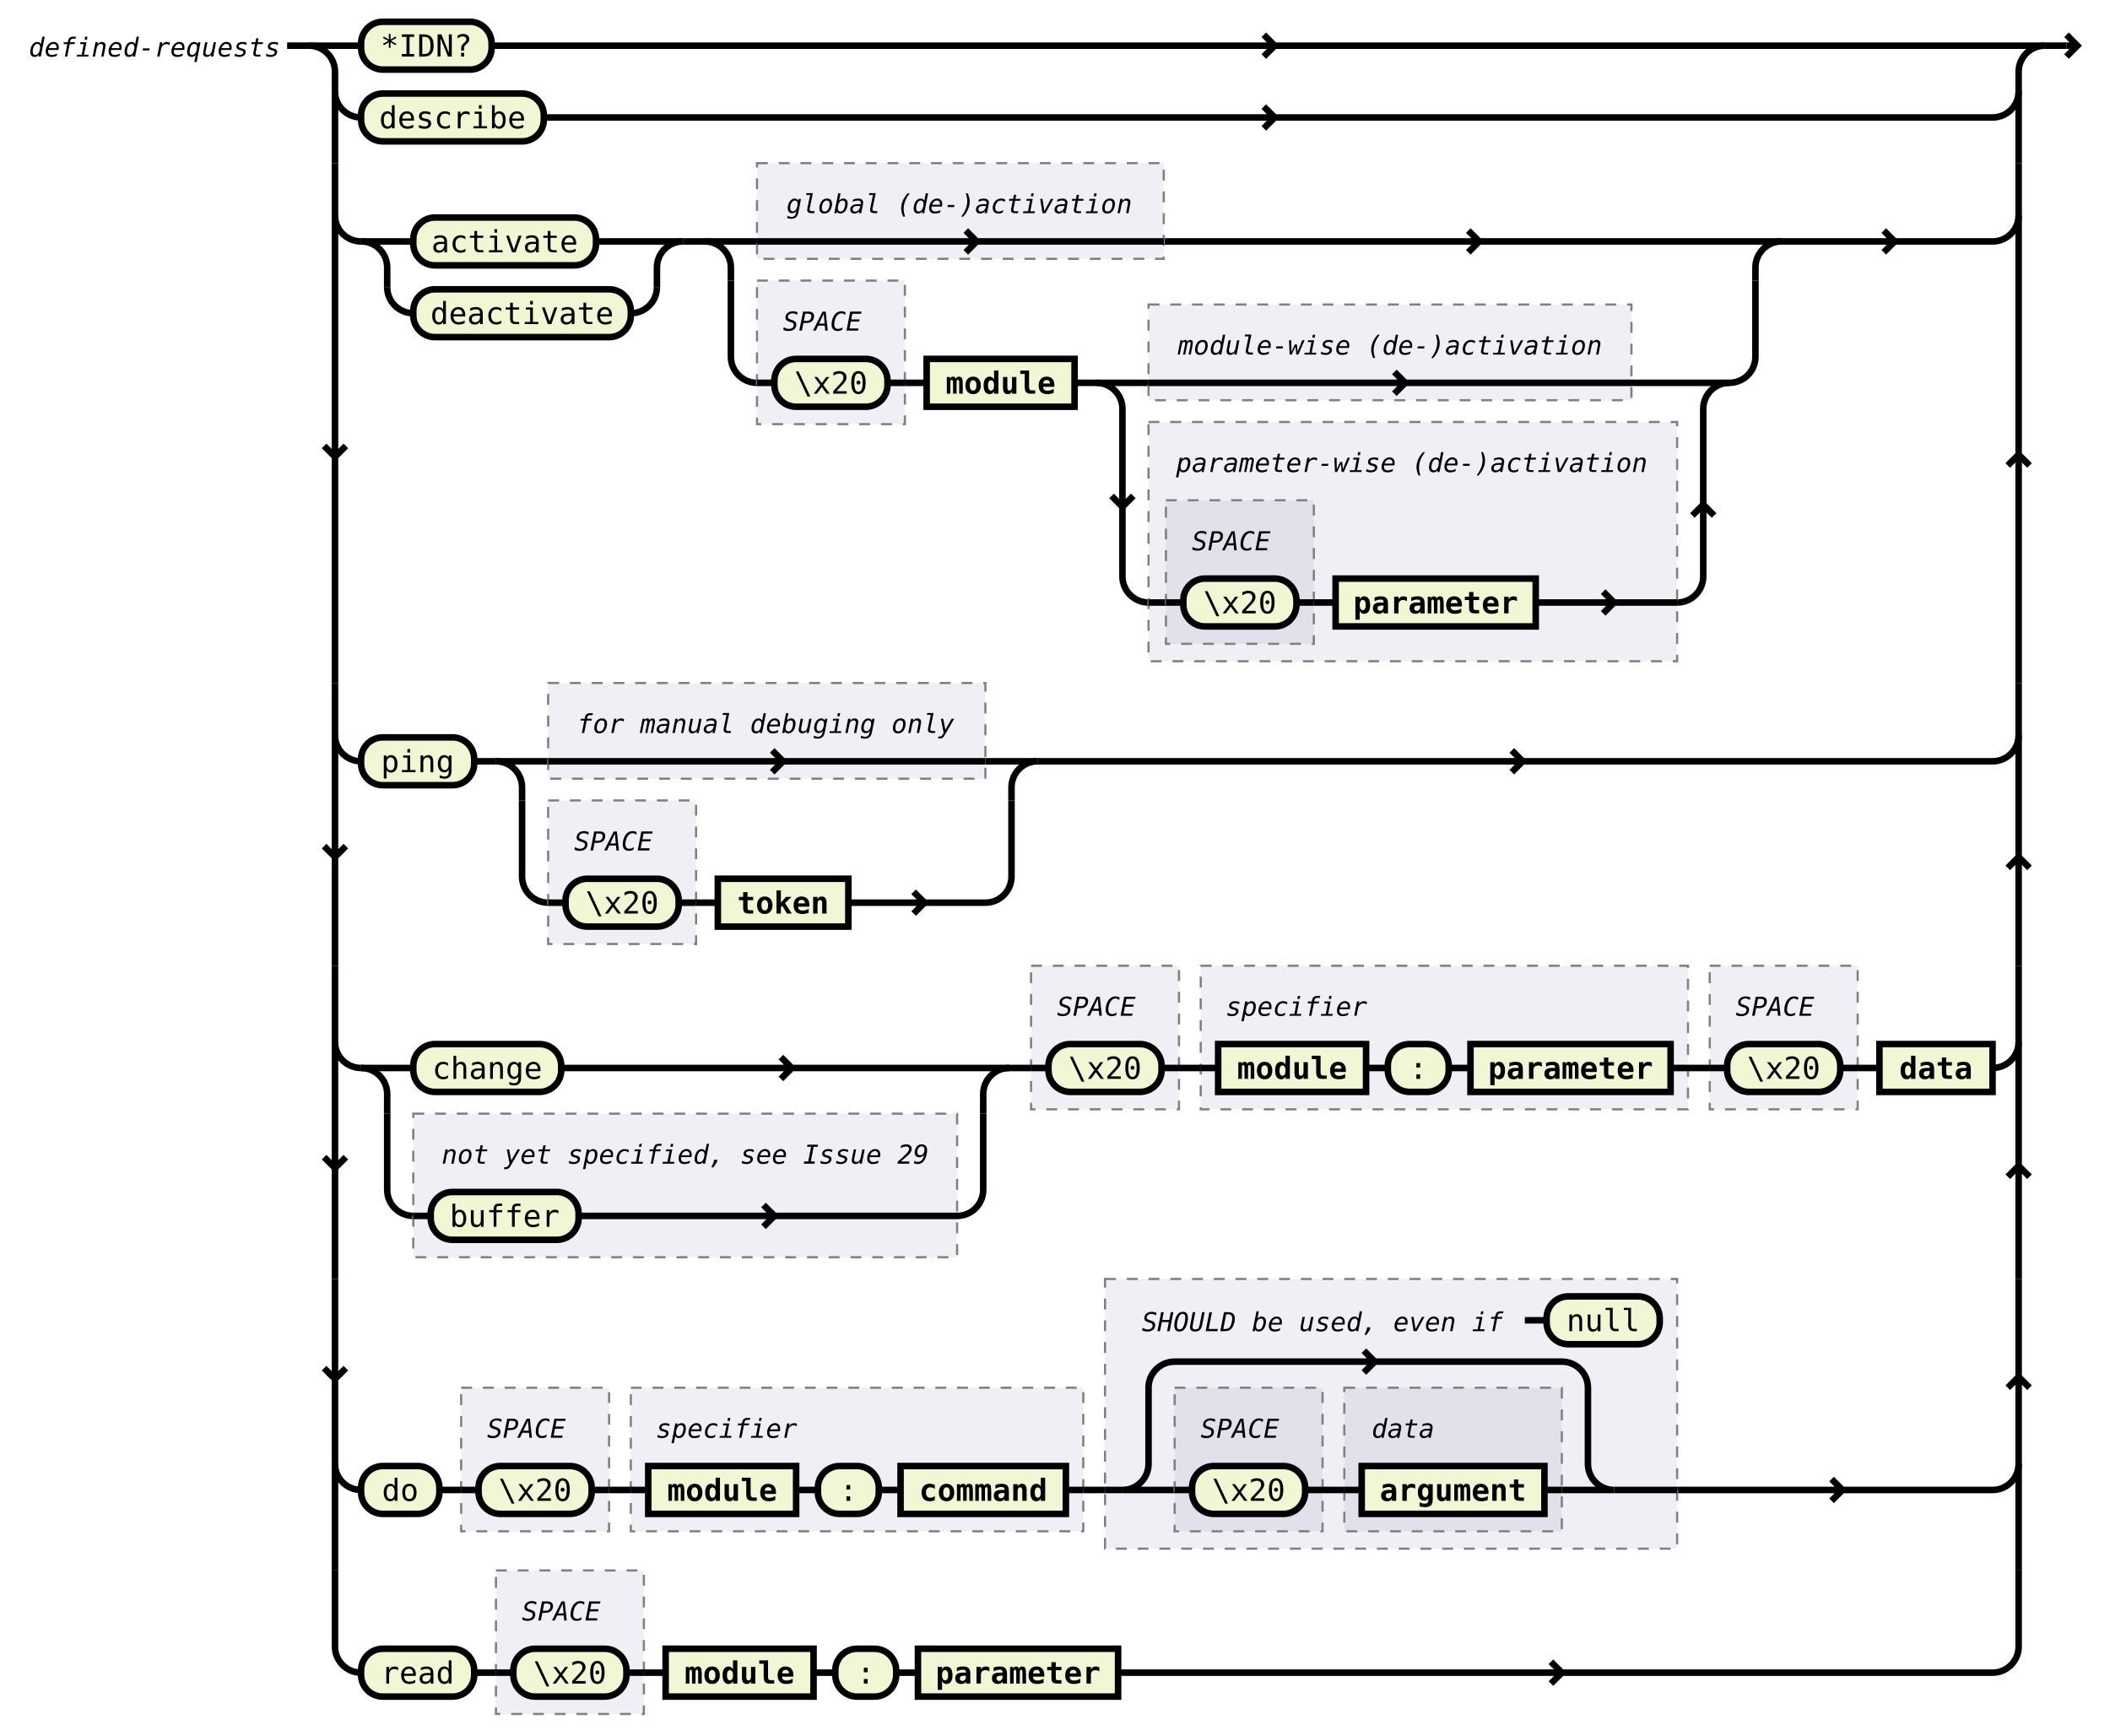
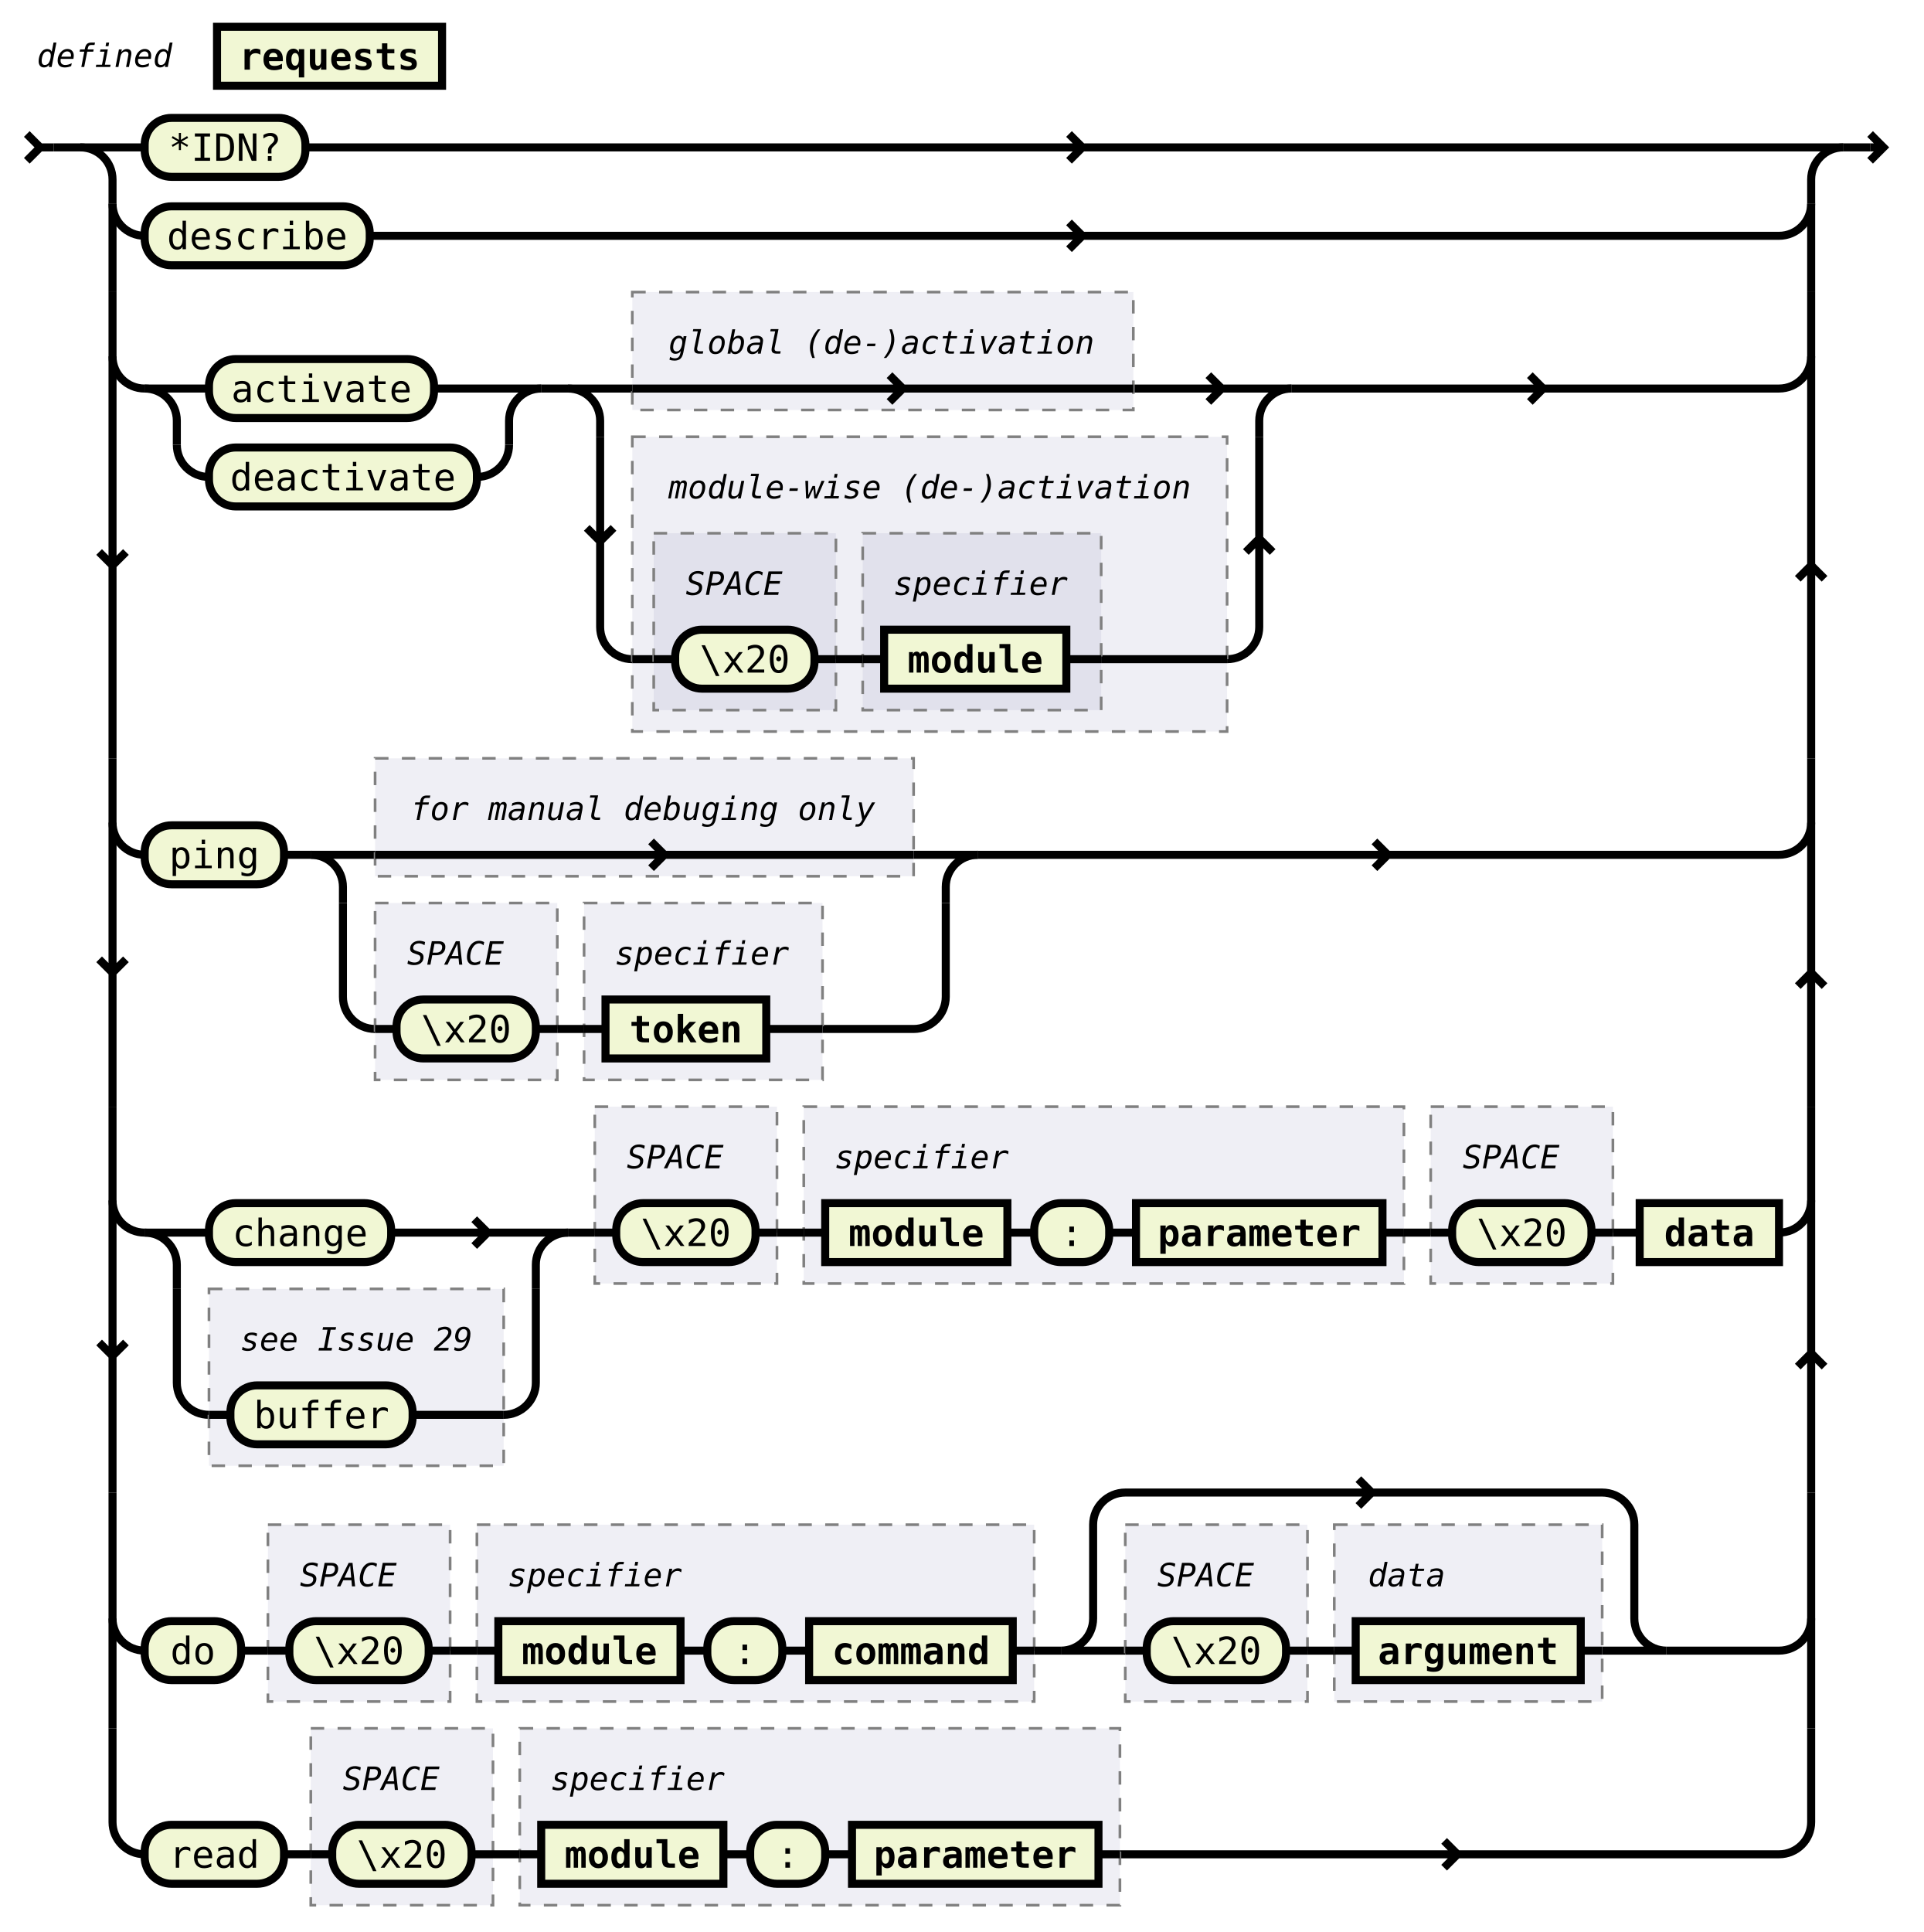
- <svg xmlns="http://www.w3.org/2000/svg" class="railroad" viewBox="0 0 970 798" width="970">
+ <svg xmlns="http://www.w3.org/2000/svg" class="railroad" viewBox="0 0 718 721" width="574pt">
  <style type="text/css">

    svg.railroad {
        background-color: hsl(30, 20%, 95%);
        background-size: 15px 15px;
        background-image: linear-gradient(to right, rgba(30, 30, 30, .05) 1px, transparent 1px),
                          linear-gradient(to bottom, rgba(30, 30, 30, .05) 1px, transparent 1px);
    }

    svg.railroad path {
        stroke-width: 3px;
        stroke: black;
        fill: transparent;
    }

    svg.railroad .debug {
        stroke-width: 1px;
        stroke: red;
    }

    svg.railroad text {
        font: 14px monospace;
        text-anchor: middle;
    }

    svg.railroad .nonterminal text {
        font-weight: bold;
    }

    svg.railroad text.comment {
        font: italic 12px monospace;
    }

    svg.railroad rect {
        stroke-width: 3px;
        stroke: black;
        fill:hsl(-290, 70%, 90%);
    }

    svg.railroad g.labeledbox &gt; rect {
        stroke-width: 1px;
        stroke: grey;
        stroke-dasharray: 5px;
        fill:rgba(90, 90, 150, .1);
    }</style>
-   <g class="sequence">
+   <g class="verticalgrid">
+     <g class="horizontalgrid">
+       <g>
+         <text class="comment" x="39" y="25">
+ defined</text>
+       </g>
+       <g class="nonterminal">
+         <rect height="22" width="84" x="81" y="10" />
+         <text x="123" y="26">
+ requests</text>
+       </g>
+     </g>
    <g class="sequence">
-       <g>
-         <text class="comment" x="71" y="26">
- defined-requests</text>
-       </g>
-       <g class="choice">
-         <path d=" M 142 21 h 24 m 60 0 h 714 m -354 0 l -5 -5 m 0 10 l 5 -5 m 354 0" />
-         <g class="terminal">
-           <rect height="22" rx="10" ry="10" width="60" x="166" y="10" />
-           <text x="196" y="26">
+       <path d=" M 10 50 l 5 5 l -5 5 m 5 -5 h 5" />
+       <g class="sequence">
+         <g class="choice">
+           <path d=" M 30 55 h 24 m 60 0 h 574 m -284 0 l -5 -5 m 0 10 l 5 -5 m 284 0" />
+           <g class="terminal">
+             <rect height="22" rx="10" ry="10" width="60" x="54" y="44" />
+             <text x="84" y="60">
*IDN?</text>
-         </g>
-         <path d=" M 142 21 a 12 12 0 0 1 12 12 v 9 m 774 0 v -9 a 12 12 0 0 1 12 -12" />
-         <path d=" M 154 42 v 33 m 774 0 v -33" />
-         <path d=" M 154 99 v 215 m 0 -104 l -5 -5 m 10 0 l -5 5 m 0 104 m 774 0 v -215 m 0 110 l -5 5 m 10 0 l -5 -5 m 0 -110" />
-         <path d=" M 154 338 v 106 m 0 -50 l -5 -5 m 10 0 l -5 5 m 0 50 m 774 0 v -106 m 0 56 l -5 5 m 10 0 l -5 -5 m 0 -56" />
-         <path d=" M 154 479 v 109 m 0 -51 l -5 -5 m 10 0 l -5 5 m 0 51 m 774 0 v -109 m 0 57 l -5 5 m 10 0 l -5 -5 m 0 -57" />
-         <path d=" M 154 673 v 49 m 774 0 v -49" />
-         <path d=" M 154 42 v 0 a 12 12 0 0 0 12 12 m 84 0 h 666 m -330 0 l -5 -5 m 0 10 l 5 -5 m 330 0 a 12 12 0 0 0 12 -12 v 0" />
-         <g class="terminal">
-           <rect height="22" rx="10" ry="10" width="84" x="166" y="43" />
-           <text x="208" y="59">
+           </g>
+           <path d=" M 30 55 a 12 12 0 0 1 12 12 v 9 m 634 0 v -9 a 12 12 0 0 1 12 -12" />
+           <path d=" M 42 76 v 33 m 634 0 v -33" />
+           <path d=" M 42 133 v 150 m 0 -72 l -5 -5 m 10 0 l -5 5 m 0 72 m 634 0 v -150 m 0 78 l -5 5 m 10 0 l -5 -5 m 0 -78" />
+           <path d=" M 42 307 v 106 m 0 -50 l -5 -5 m 10 0 l -5 5 m 0 50 m 634 0 v -106 m 0 56 l -5 5 m 10 0 l -5 -5 m 0 -56" />
+           <path d=" M 42 448 v 109 m 0 -51 l -5 -5 m 10 0 l -5 5 m 0 51 m 634 0 v -109 m 0 57 l -5 5 m 10 0 l -5 -5 m 0 -57" />
+           <path d=" M 42 604 v 41 m 634 0 v -41" />
+           <path d=" M 42 76 v 0 a 12 12 0 0 0 12 12 m 84 0 h 526 m -260 0 l -5 -5 m 0 10 l 5 -5 m 260 0 a 12 12 0 0 0 12 -12 v 0" />
+           <g class="terminal">
+             <rect height="22" rx="10" ry="10" width="84" x="54" y="77" />
+             <text x="96" y="93">
describe</text>
-         </g>
-         <path d=" M 154 75 v 24 a 12 12 0 0 0 12 12 m 653 0 h 97 m -45 0 l -5 -5 m 0 10 l 5 -5 m 45 0 a 12 12 0 0 0 12 -12 v -24" />
-         <g class="sequence">
-           <g class="choice">
-             <path d=" M 166 111 h 24 m 84 0 h 40" />
-             <g class="terminal">
-               <rect height="22" rx="10" ry="10" width="84" x="190" y="100" />
-               <text x="232" y="116">
+           </g>
+           <path d=" M 42 109 v 24 a 12 12 0 0 0 12 12 m 428 0 h 182 m -88 0 l -5 -5 m 0 10 l 5 -5 m 88 0 a 12 12 0 0 0 12 -12 v -24" />
+           <g class="sequence">
+             <g class="choice">
+               <path d=" M 54 145 h 24 m 84 0 h 40" />
+               <g class="terminal">
+                 <rect height="22" rx="10" ry="10" width="84" x="78" y="134" />
+                 <text x="120" y="150">
activate</text>
-             </g>
-             <path d=" M 166 111 a 12 12 0 0 1 12 12 v 9 m 124 0 v -9 a 12 12 0 0 1 12 -12" />
-             <path d=" M 178 132 v 0 a 12 12 0 0 0 12 12 m 100 0 h 0 a 12 12 0 0 0 12 -12 v 0" />
-             <g class="terminal">
-               <rect height="22" rx="10" ry="10" width="100" x="190" y="133" />
-               <text x="240" y="149">
+               </g>
+               <path d=" M 54 145 a 12 12 0 0 1 12 12 v 9 m 124 0 v -9 a 12 12 0 0 1 12 -12" />
+               <path d=" M 66 166 v 0 a 12 12 0 0 0 12 12 m 100 0 h 0 a 12 12 0 0 0 12 -12 v 0" />
+               <g class="terminal">
+                 <rect height="22" rx="10" ry="10" width="100" x="78" y="167" />
+                 <text x="128" y="183">
deactivate</text>
-             </g>
-           </g>
-           <g class="choice">
-             <path d=" M 324 111 h 24 m 187 0 h 284 m -139 0 l -5 -5 m 0 10 l 5 -5 m 139 0" />
-             <g class="labeledbox">
-               <rect height="44" width="187" x="348" y="75" />
-               <path d=" M 348 111 h 8 m 0 0 h 179 m -86 0 l -5 -5 m 0 10 l 5 -5 m 86 0" />
-               <g>
-                 <text class="comment" x="441" y="98">
+               </g>
+             </g>
+             <g class="choice">
+               <path d=" M 212 145 h 24 m 187 0 h 59 m -26 0 l -5 -5 m 0 10 l 5 -5 m 26 0" />
+               <g class="labeledbox">
+                 <rect height="44" width="187" x="236" y="109" />
+                 <path d=" M 236 145 h 8 m 0 0 h 179 m -86 0 l -5 -5 m 0 10 l 5 -5 m 86 0" />
+                 <g>
+                   <text class="comment" x="329" y="132">
global (de-)activation</text>
-               </g>
-               <g />
-             </g>
-             <path d=" M 324 111 a 12 12 0 0 1 12 12 v 6 m 471 0 v -6 a 12 12 0 0 1 12 -12" />
-             <path d=" M 336 129 v 35 a 12 12 0 0 0 12 12 m 447 0 h 0 a 12 12 0 0 0 12 -12 v -35" />
-             <g class="sequence">
+                 </g>
+                 <g />
+               </g>
+               <path d=" M 212 145 a 12 12 0 0 1 12 12 v 6 m 246 0 v -6 a 12 12 0 0 1 12 -12" />
+               <path d=" M 224 163 v 71 m 0 -32 l -5 -5 m 10 0 l -5 5 m 0 32 a 12 12 0 0 0 12 12 m 222 0 h 0 a 12 12 0 0 0 12 -12 v -71 m 0 38 l -5 5 m 10 0 l -5 -5 m 0 -38" />
              <g class="labeledbox">
-                 <rect height="66" width="68" x="348" y="129" />
-                 <path d=" M 348 176 h 8 m 52 0 h 8" />
+                 <rect height="110" width="222" x="236" y="163" />
+                 <path d=" M 236 246 h 8 m 167 0 h 47" />
                <g>
-                   <text class="comment" x="378" y="152">
- SPACE</text>
-                 </g>
-                 <g class="terminal">
-                   <rect height="22" rx="10" ry="10" width="52" x="356" y="165" />
-                   <text x="382" y="181">
- \x20</text>
-                 </g>
-               </g>
-               <g class="nonterminal">
-                 <rect height="22" width="68" x="426" y="165" />
-                 <text x="460" y="181">
- module</text>
-               </g>
-               <g class="choice">
-                 <path d=" M 504 176 h 24 m 222 0 h 45" />
-                 <g class="labeledbox">
-                   <rect height="44" width="222" x="528" y="140" />
-                   <path d=" M 528 176 h 8 m 0 0 h 214 m -104 0 l -5 -5 m 0 10 l 5 -5 m 104 0" />
-                   <g>
-                     <text class="comment" x="639" y="163">
+                   <text class="comment" x="347" y="186">
module-wise (de-)activation</text>
-                   </g>
-                   <g />
-                 </g>
-                 <path d=" M 504 176 a 12 12 0 0 1 12 12 v 6 m 267 0 v -6 a 12 12 0 0 1 12 -12" />
-                 <path d=" M 516 194 v 71 m 0 -32 l -5 -5 m 10 0 l -5 5 m 0 32 a 12 12 0 0 0 12 12 m 243 0 h 0 a 12 12 0 0 0 12 -12 v -71 m 0 38 l -5 5 m 10 0 l -5 -5 m 0 -38" />
-                 <g class="labeledbox">
-                   <rect height="110" width="243" x="528" y="194" />
-                   <path d=" M 528 277 h 8 m 170 0 h 65 m -29 0 l -5 -5 m 0 10 l 5 -5 m 29 0" />
-                   <g>
-                     <text class="comment" x="649" y="217">
- parameter-wise (de-)activation</text>
-                   </g>
-                   <g class="sequence">
-                     <g class="labeledbox">
-                       <rect height="66" width="68" x="536" y="230" />
-                       <path d=" M 536 277 h 8 m 52 0 h 8" />
-                       <g>
-                         <text class="comment" x="566" y="253">
- SPACE</text>
-                       </g>
-                       <g class="terminal">
-                         <rect height="22" rx="10" ry="10" width="52" x="544" y="266" />
-                         <text x="570" y="282">
- \x20</text>
-                       </g>
+                 </g>
+                 <g class="sequence">
+                   <g class="labeledbox">
+                     <rect height="66" width="68" x="244" y="199" />
+                     <path d=" M 244 246 h 8 m 52 0 h 8" />
+                     <g>
+                       <text class="comment" x="274" y="222">
+ SPACE</text>
+                     </g>
+                     <g class="terminal">
+                       <rect height="22" rx="10" ry="10" width="52" x="252" y="235" />
+                       <text x="278" y="251">
+ \x20</text>
+                     </g>
+                   </g>
+                   <g class="labeledbox">
+                     <rect height="66" width="89" x="322" y="199" />
+                     <path d=" M 322 246 h 8 m 68 0 h 13" />
+                     <g>
+                       <text class="comment" x="366" y="222">
+ specifier</text>
                    </g>
                    <g class="nonterminal">
-                       <rect height="22" width="92" x="614" y="266" />
-                       <text x="660" y="282">
- parameter</text>
+                       <rect height="22" width="68" x="330" y="235" />
+                       <text x="364" y="251">
+ module</text>
                    </g>
-                     <path d=" M 604 277 h 10" />
-                   </g>
-                 </g>
-               </g>
-               <path d=" M 416 176 h 10" />
-               <path d=" M 494 176 h 10" />
-             </g>
-           </g>
-           <path d=" M 314 111 h 10" />
-         </g>
-         <path d=" M 154 314 v 24 a 12 12 0 0 0 12 12 m 311 0 h 439 m -216 0 l -5 -5 m 0 10 l 5 -5 m 216 0 a 12 12 0 0 0 12 -12 v -24" />
-         <g class="sequence">
-           <g class="terminal">
-             <rect height="22" rx="10" ry="10" width="52" x="166" y="339" />
-             <text x="192" y="355">
+                   </g>
+                   <path d=" M 312 246 h 10" />
+                 </g>
+               </g>
+             </g>
+             <path d=" M 202 145 h 10" />
+           </g>
+           <path d=" M 42 283 v 24 a 12 12 0 0 0 12 12 m 311 0 h 299 m -146 0 l -5 -5 m 0 10 l 5 -5 m 146 0 a 12 12 0 0 0 12 -12 v -24" />
+           <g class="sequence">
+             <g class="terminal">
+               <rect height="22" rx="10" ry="10" width="52" x="54" y="308" />
+               <text x="80" y="324">
ping</text>
-           </g>
-           <g class="choice">
-             <path d=" M 228 350 h 24 m 201 0 h 24" />
-             <g class="labeledbox">
-               <rect height="44" width="201" x="252" y="314" />
-               <path d=" M 252 350 h 8 m 0 0 h 193 m -93 0 l -5 -5 m 0 10 l 5 -5 m 93 0" />
-               <g>
-                 <text class="comment" x="352" y="337">
+             </g>
+             <g class="choice">
+               <path d=" M 116 319 h 24 m 201 0 h 24" />
+               <g class="labeledbox">
+                 <rect height="44" width="201" x="140" y="283" />
+                 <path d=" M 140 319 h 8 m 0 0 h 193 m -93 0 l -5 -5 m 0 10 l 5 -5 m 93 0" />
+                 <g>
+                   <text class="comment" x="240" y="306">
for manual debuging only</text>
-               </g>
-               <g />
-             </g>
-             <path d=" M 228 350 a 12 12 0 0 1 12 12 v 6 m 225 0 v -6 a 12 12 0 0 1 12 -12" />
-             <path d=" M 240 368 v 35 a 12 12 0 0 0 12 12 m 138 0 h 63 m -28 0 l -5 -5 m 0 10 l 5 -5 m 28 0 a 12 12 0 0 0 12 -12 v -35" />
-             <g class="sequence">
-               <g class="labeledbox">
-                 <rect height="66" width="68" x="252" y="368" />
-                 <path d=" M 252 415 h 8 m 52 0 h 8" />
-                 <g>
-                   <text class="comment" x="282" y="391">
- SPACE</text>
-                 </g>
-                 <g class="terminal">
-                   <rect height="22" rx="10" ry="10" width="52" x="260" y="404" />
-                   <text x="286" y="420">
- \x20</text>
-                 </g>
-               </g>
-               <g class="nonterminal">
-                 <rect height="22" width="60" x="330" y="404" />
-                 <text x="360" y="420">
- token</text>
-               </g>
-               <path d=" M 320 415 h 10" />
-             </g>
-           </g>
-           <path d=" M 218 350 h 10" />
-         </g>
-         <path d=" M 154 444 v 35 a 12 12 0 0 0 12 12 m 750 0 h 0 a 12 12 0 0 0 12 -12 v -35" />
-         <g class="sequence">
-           <g class="choice">
-             <path d=" M 166 491 h 24 m 68 0 h 206 m -100 0 l -5 -5 m 0 10 l 5 -5 m 100 0" />
-             <g class="terminal">
-               <rect height="22" rx="10" ry="10" width="68" x="190" y="480" />
-               <text x="224" y="496">
- change</text>
-             </g>
-             <path d=" M 166 491 a 12 12 0 0 1 12 12 v 9 m 274 0 v -9 a 12 12 0 0 1 12 -12" />
-             <path d=" M 178 512 v 35 a 12 12 0 0 0 12 12 m 250 0 h 0 a 12 12 0 0 0 12 -12 v -35" />
-             <g class="labeledbox">
-               <rect height="66" width="250" x="190" y="512" />
-               <path d=" M 190 559 h 8 m 68 0 h 174 m -84 0 l -5 -5 m 0 10 l 5 -5 m 84 0" />
-               <g>
-                 <text class="comment" x="315" y="535">
- not yet specified, see Issue 29</text>
-               </g>
-               <g class="terminal">
-                 <rect height="22" rx="10" ry="10" width="68" x="198" y="548" />
-                 <text x="232" y="564">
- buffer</text>
-               </g>
-             </g>
-           </g>
-           <g class="labeledbox">
-             <rect height="66" width="68" x="474" y="444" />
-             <path d=" M 474 491 h 8 m 52 0 h 8" />
-             <g>
-               <text class="comment" x="504" y="467">
- SPACE</text>
-             </g>
-             <g class="terminal">
-               <rect height="22" rx="10" ry="10" width="52" x="482" y="480" />
-               <text x="508" y="496">
- \x20</text>
-             </g>
-           </g>
-           <g class="labeledbox">
-             <rect height="66" width="224" x="552" y="444" />
-             <path d=" M 552 491 h 8 m 208 0 h 8" />
-             <g>
-               <text class="comment" x="596" y="467">
- specifier</text>
-             </g>
-             <g class="sequence">
-               <g class="nonterminal">
-                 <rect height="22" width="68" x="560" y="480" />
-                 <text x="594" y="496">
- module</text>
-               </g>
-               <g class="terminal">
-                 <rect height="22" rx="10" ry="10" width="28" x="638" y="480" />
-                 <text x="652" y="496">
- :</text>
-               </g>
-               <g class="nonterminal">
-                 <rect height="22" width="92" x="676" y="480" />
-                 <text x="722" y="496">
- parameter</text>
-               </g>
-               <path d=" M 628 491 h 10" />
-               <path d=" M 666 491 h 10" />
-             </g>
-           </g>
-           <g class="labeledbox">
-             <rect height="66" width="68" x="786" y="444" />
-             <path d=" M 786 491 h 8 m 52 0 h 8" />
-             <g>
-               <text class="comment" x="816" y="467">
- SPACE</text>
-             </g>
-             <g class="terminal">
-               <rect height="22" rx="10" ry="10" width="52" x="794" y="480" />
-               <text x="820" y="496">
- \x20</text>
-             </g>
-           </g>
-           <g class="nonterminal">
-             <rect height="22" width="52" x="864" y="480" />
-             <text x="890" y="496">
- data</text>
-           </g>
-           <path d=" M 464 491 h 10" />
-           <path d=" M 542 491 h 10" />
-           <path d=" M 776 491 h 10" />
-           <path d=" M 854 491 h 10" />
-         </g>
-         <path d=" M 154 588 v 85 m 0 -39 l -5 -5 m 10 0 l -5 5 m 0 39 a 12 12 0 0 0 12 12 m 605 0 h 145 m -69 0 l -5 -5 m 0 10 l 5 -5 m 69 0 a 12 12 0 0 0 12 -12 v -85 m 0 45 l -5 5 m 10 0 l -5 -5 m 0 -45" />
-         <g class="sequence">
-           <g class="terminal">
-             <rect height="22" rx="10" ry="10" width="36" x="166" y="674" />
-             <text x="184" y="690">
- do</text>
-           </g>
-           <g class="labeledbox">
-             <rect height="66" width="68" x="212" y="638" />
-             <path d=" M 212 685 h 8 m 52 0 h 8" />
-             <g>
-               <text class="comment" x="242" y="661">
- SPACE</text>
-             </g>
-             <g class="terminal">
-               <rect height="22" rx="10" ry="10" width="52" x="220" y="674" />
-               <text x="246" y="690">
- \x20</text>
-             </g>
-           </g>
-           <g class="labeledbox">
-             <rect height="66" width="208" x="290" y="638" />
-             <path d=" M 290 685 h 8 m 192 0 h 8" />
-             <g>
-               <text class="comment" x="334" y="661">
- specifier</text>
-             </g>
-             <g class="sequence">
-               <g class="nonterminal">
-                 <rect height="22" width="68" x="298" y="674" />
-                 <text x="332" y="690">
- module</text>
-               </g>
-               <g class="terminal">
-                 <rect height="22" rx="10" ry="10" width="28" x="376" y="674" />
-                 <text x="390" y="690">
- :</text>
-               </g>
-               <g class="nonterminal">
-                 <rect height="22" width="76" x="414" y="674" />
-                 <text x="452" y="690">
- command</text>
-               </g>
-               <path d=" M 366 685 h 10" />
-               <path d=" M 404 685 h 10" />
-             </g>
-           </g>
-           <g class="labeledbox">
-             <rect height="124" width="263" x="508" y="588" />
-             <path d=" M 508 685 h 8 m 226 0 h 29" />
-             <g class="sequence">
-               <g>
-                 <text class="comment" x="608" y="612">
- SHOULD be used, even if </text>
-               </g>
-               <g class="terminal">
-                 <rect height="22" rx="10" ry="10" width="52" x="711" y="596" />
-                 <text x="737" y="612">
- null</text>
-               </g>
-               <path d=" M 701 607 h 10" />
-             </g>
-             <g class="optional">
-               <path d=" M 516 685 h 24 m -24 0 a 12 12 0 0 0 12 -12 v -35 a 12 12 0 0 1 12 -12 h 178 m -86 0 l -5 -5 m 0 10 l 5 -5 m 86 0 a 12 12 0 0 1 12 12 v 35 a 12 12 0 0 0 12 12 h -24" />
+                 </g>
+                 <g />
+               </g>
+               <path d=" M 116 319 a 12 12 0 0 1 12 12 v 6 m 225 0 v -6 a 12 12 0 0 1 12 -12" />
+               <path d=" M 128 337 v 35 a 12 12 0 0 0 12 12 m 167 0 h 34 a 12 12 0 0 0 12 -12 v -35" />
              <g class="sequence">
                <g class="labeledbox">
-                   <rect height="66" width="68" x="540" y="638" />
-                   <path d=" M 540 685 h 8 m 52 0 h 8" />
+                   <rect height="66" width="68" x="140" y="337" />
+                   <path d=" M 140 384 h 8 m 52 0 h 8" />
                  <g>
-                     <text class="comment" x="570" y="661">
+                     <text class="comment" x="170" y="360">
SPACE</text>
                  </g>
                  <g class="terminal">
-                     <rect height="22" rx="10" ry="10" width="52" x="548" y="674" />
-                     <text x="574" y="690">
+                     <rect height="22" rx="10" ry="10" width="52" x="148" y="373" />
+                     <text x="174" y="389">
\x20</text>
                  </g>
                </g>
                <g class="labeledbox">
-                   <rect height="66" width="100" x="618" y="638" />
-                   <path d=" M 618 685 h 8 m 84 0 h 8" />
+                   <rect height="66" width="89" x="218" y="337" />
+                   <path d=" M 218 384 h 8 m 60 0 h 21" />
                  <g>
-                     <text class="comment" x="645" y="661">
+                     <text class="comment" x="262" y="360">
+ specifier</text>
+                   </g>
+                   <g class="nonterminal">
+                     <rect height="22" width="60" x="226" y="373" />
+                     <text x="256" y="389">
+ token</text>
+                   </g>
+                 </g>
+                 <path d=" M 208 384 h 10" />
+               </g>
+             </g>
+             <path d=" M 106 319 h 10" />
+           </g>
+           <path d=" M 42 413 v 35 a 12 12 0 0 0 12 12 m 610 0 h 0 a 12 12 0 0 0 12 -12 v -35" />
+           <g class="sequence">
+             <g class="choice">
+               <path d=" M 54 460 h 24 m 68 0 h 66 m -30 0 l -5 -5 m 0 10 l 5 -5 m 30 0" />
+               <g class="terminal">
+                 <rect height="22" rx="10" ry="10" width="68" x="78" y="449" />
+                 <text x="112" y="465">
+ change</text>
+               </g>
+               <path d=" M 54 460 a 12 12 0 0 1 12 12 v 9 m 134 0 v -9 a 12 12 0 0 1 12 -12" />
+               <path d=" M 66 481 v 35 a 12 12 0 0 0 12 12 m 110 0 h 0 a 12 12 0 0 0 12 -12 v -35" />
+               <g class="labeledbox">
+                 <rect height="66" width="110" x="78" y="481" />
+                 <path d=" M 78 528 h 8 m 68 0 h 34" />
+                 <g>
+                   <text class="comment" x="133" y="504">
+ see Issue 29</text>
+                 </g>
+                 <g class="terminal">
+                   <rect height="22" rx="10" ry="10" width="68" x="86" y="517" />
+                   <text x="120" y="533">
+ buffer</text>
+                 </g>
+               </g>
+             </g>
+             <g class="labeledbox">
+               <rect height="66" width="68" x="222" y="413" />
+               <path d=" M 222 460 h 8 m 52 0 h 8" />
+               <g>
+                 <text class="comment" x="252" y="436">
+ SPACE</text>
+               </g>
+               <g class="terminal">
+                 <rect height="22" rx="10" ry="10" width="52" x="230" y="449" />
+                 <text x="256" y="465">
+ \x20</text>
+               </g>
+             </g>
+             <g class="labeledbox">
+               <rect height="66" width="224" x="300" y="413" />
+               <path d=" M 300 460 h 8 m 208 0 h 8" />
+               <g>
+                 <text class="comment" x="344" y="436">
+ specifier</text>
+               </g>
+               <g class="sequence">
+                 <g class="nonterminal">
+                   <rect height="22" width="68" x="308" y="449" />
+                   <text x="342" y="465">
+ module</text>
+                 </g>
+                 <g class="terminal">
+                   <rect height="22" rx="10" ry="10" width="28" x="386" y="449" />
+                   <text x="400" y="465">
+ :</text>
+                 </g>
+                 <g class="nonterminal">
+                   <rect height="22" width="92" x="424" y="449" />
+                   <text x="470" y="465">
+ parameter</text>
+                 </g>
+                 <path d=" M 376 460 h 10" />
+                 <path d=" M 414 460 h 10" />
+               </g>
+             </g>
+             <g class="labeledbox">
+               <rect height="66" width="68" x="534" y="413" />
+               <path d=" M 534 460 h 8 m 52 0 h 8" />
+               <g>
+                 <text class="comment" x="564" y="436">
+ SPACE</text>
+               </g>
+               <g class="terminal">
+                 <rect height="22" rx="10" ry="10" width="52" x="542" y="449" />
+                 <text x="568" y="465">
+ \x20</text>
+               </g>
+             </g>
+             <g class="nonterminal">
+               <rect height="22" width="52" x="612" y="449" />
+               <text x="638" y="465">
data</text>
+             </g>
+             <path d=" M 212 460 h 10" />
+             <path d=" M 290 460 h 10" />
+             <path d=" M 524 460 h 10" />
+             <path d=" M 602 460 h 10" />
+           </g>
+           <path d=" M 42 557 v 47 a 12 12 0 0 0 12 12 m 568 0 h 42 a 12 12 0 0 0 12 -12 v -47" />
+           <g class="sequence">
+             <g class="terminal">
+               <rect height="22" rx="10" ry="10" width="36" x="54" y="605" />
+               <text x="72" y="621">
+ do</text>
+             </g>
+             <g class="labeledbox">
+               <rect height="66" width="68" x="100" y="569" />
+               <path d=" M 100 616 h 8 m 52 0 h 8" />
+               <g>
+                 <text class="comment" x="130" y="592">
+ SPACE</text>
+               </g>
+               <g class="terminal">
+                 <rect height="22" rx="10" ry="10" width="52" x="108" y="605" />
+                 <text x="134" y="621">
+ \x20</text>
+               </g>
+             </g>
+             <g class="labeledbox">
+               <rect height="66" width="208" x="178" y="569" />
+               <path d=" M 178 616 h 8 m 192 0 h 8" />
+               <g>
+                 <text class="comment" x="222" y="592">
+ specifier</text>
+               </g>
+               <g class="sequence">
+                 <g class="nonterminal">
+                   <rect height="22" width="68" x="186" y="605" />
+                   <text x="220" y="621">
+ module</text>
+                 </g>
+                 <g class="terminal">
+                   <rect height="22" rx="10" ry="10" width="28" x="264" y="605" />
+                   <text x="278" y="621">
+ :</text>
+                 </g>
+                 <g class="nonterminal">
+                   <rect height="22" width="76" x="302" y="605" />
+                   <text x="340" y="621">
+ command</text>
+                 </g>
+                 <path d=" M 254 616 h 10" />
+                 <path d=" M 292 616 h 10" />
+               </g>
+             </g>
+             <g class="optional">
+               <path d=" M 396 616 h 24 m -24 0 a 12 12 0 0 0 12 -12 v -35 a 12 12 0 0 1 12 -12 h 178 m -86 0 l -5 -5 m 0 10 l 5 -5 m 86 0 a 12 12 0 0 1 12 12 v 35 a 12 12 0 0 0 12 12 h -24" />
+               <g class="sequence">
+                 <g class="labeledbox">
+                   <rect height="66" width="68" x="420" y="569" />
+                   <path d=" M 420 616 h 8 m 52 0 h 8" />
+                   <g>
+                     <text class="comment" x="450" y="592">
+ SPACE</text>
+                   </g>
+                   <g class="terminal">
+                     <rect height="22" rx="10" ry="10" width="52" x="428" y="605" />
+                     <text x="454" y="621">
+ \x20</text>
+                   </g>
+                 </g>
+                 <g class="labeledbox">
+                   <rect height="66" width="100" x="498" y="569" />
+                   <path d=" M 498 616 h 8 m 84 0 h 8" />
+                   <g>
+                     <text class="comment" x="525" y="592">
+ data</text>
                  </g>
                  <g class="nonterminal">
-                     <rect height="22" width="84" x="626" y="674" />
-                     <text x="668" y="690">
+                     <rect height="22" width="84" x="506" y="605" />
+                     <text x="548" y="621">
argument</text>
                  </g>
                </g>
-                 <path d=" M 608 685 h 10" />
-               </g>
-             </g>
-           </g>
-           <path d=" M 202 685 h 10" />
-           <path d=" M 280 685 h 10" />
-           <path d=" M 498 685 h 10" />
-         </g>
-         <path d=" M 154 722 v 35 a 12 12 0 0 0 12 12 m 348 0 h 402 m -198 0 l -5 -5 m 0 10 l 5 -5 m 198 0 a 12 12 0 0 0 12 -12 v -35" />
-         <g class="sequence">
-           <g class="terminal">
-             <rect height="22" rx="10" ry="10" width="52" x="166" y="758" />
-             <text x="192" y="774">
+                 <path d=" M 488 616 h 10" />
+               </g>
+             </g>
+             <path d=" M 90 616 h 10" />
+             <path d=" M 168 616 h 10" />
+             <path d=" M 386 616 h 10" />
+           </g>
+           <path d=" M 42 645 v 35 a 12 12 0 0 0 12 12 m 364 0 h 246 m -120 0 l -5 -5 m 0 10 l 5 -5 m 120 0 a 12 12 0 0 0 12 -12 v -35" />
+           <g class="sequence">
+             <g class="terminal">
+               <rect height="22" rx="10" ry="10" width="52" x="54" y="681" />
+               <text x="80" y="697">
read</text>
-           </g>
-           <g class="labeledbox">
-             <rect height="66" width="68" x="228" y="722" />
-             <path d=" M 228 769 h 8 m 52 0 h 8" />
-             <g>
-               <text class="comment" x="258" y="745">
- SPACE</text>
-             </g>
-             <g class="terminal">
-               <rect height="22" rx="10" ry="10" width="52" x="236" y="758" />
-               <text x="262" y="774">
- \x20</text>
-             </g>
-           </g>
-           <g class="nonterminal">
-             <rect height="22" width="68" x="306" y="758" />
-             <text x="340" y="774">
+             </g>
+             <g class="labeledbox">
+               <rect height="66" width="68" x="116" y="645" />
+               <path d=" M 116 692 h 8 m 52 0 h 8" />
+               <g>
+                 <text class="comment" x="146" y="668">
+ SPACE</text>
+               </g>
+               <g class="terminal">
+                 <rect height="22" rx="10" ry="10" width="52" x="124" y="681" />
+                 <text x="150" y="697">
+ \x20</text>
+               </g>
+             </g>
+             <g class="labeledbox">
+               <rect height="66" width="224" x="194" y="645" />
+               <path d=" M 194 692 h 8 m 208 0 h 8" />
+               <g>
+                 <text class="comment" x="238" y="668">
+ specifier</text>
+               </g>
+               <g class="sequence">
+                 <g class="nonterminal">
+                   <rect height="22" width="68" x="202" y="681" />
+                   <text x="236" y="697">
module</text>
-           </g>
-           <g class="terminal">
-             <rect height="22" rx="10" ry="10" width="28" x="384" y="758" />
-             <text x="398" y="774">
+                 </g>
+                 <g class="terminal">
+                   <rect height="22" rx="10" ry="10" width="28" x="280" y="681" />
+                   <text x="294" y="697">
:</text>
-           </g>
-           <g class="nonterminal">
-             <rect height="22" width="92" x="422" y="758" />
-             <text x="468" y="774">
+                 </g>
+                 <g class="nonterminal">
+                   <rect height="22" width="92" x="318" y="681" />
+                   <text x="364" y="697">
parameter</text>
-           </g>
-           <path d=" M 218 769 h 10" />
-           <path d=" M 296 769 h 10" />
-           <path d=" M 374 769 h 10" />
-           <path d=" M 412 769 h 10" />
+                 </g>
+                 <path d=" M 270 692 h 10" />
+                 <path d=" M 308 692 h 10" />
+               </g>
+             </g>
+             <path d=" M 106 692 h 10" />
+             <path d=" M 184 692 h 10" />
+           </g>
        </g>
      </g>
-       <path d=" M 132 21 h 10" />
+       <path d=" M 698 55 h 5 m -5 5 l 5 -5 l -5 -5 m 5 5" />
+       <path d=" M 20 55 h 10" />
+       <path d=" M 688 55 h 10" />
    </g>
-     <path d=" M 950 21 h 5 m -5 5 l 5 -5 l -5 -5 m 5 5" />
-     <path d=" M 940 21 h 10" />
  </g>
</svg>
